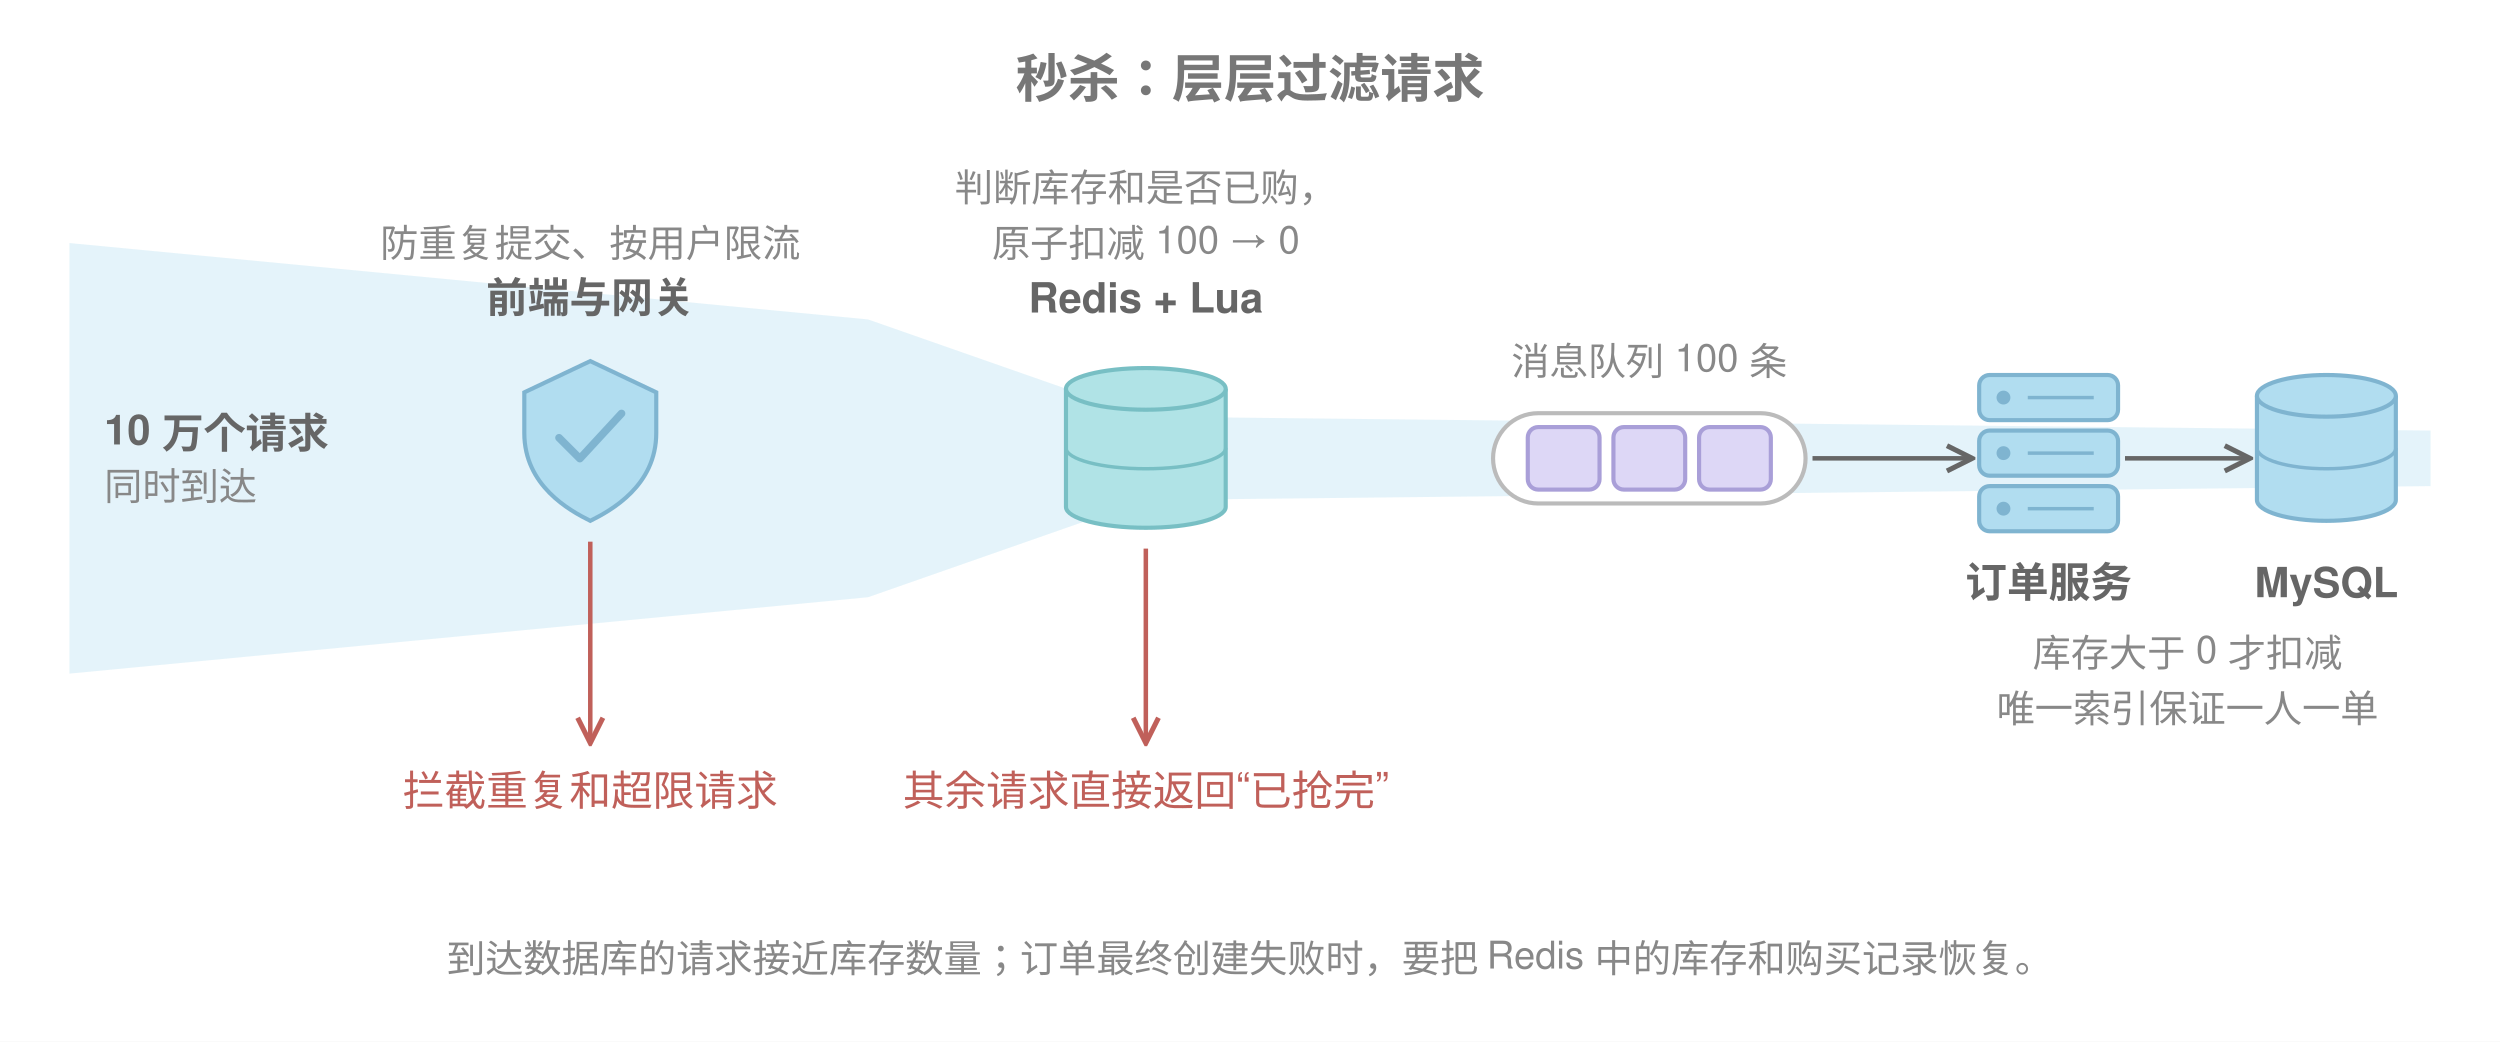
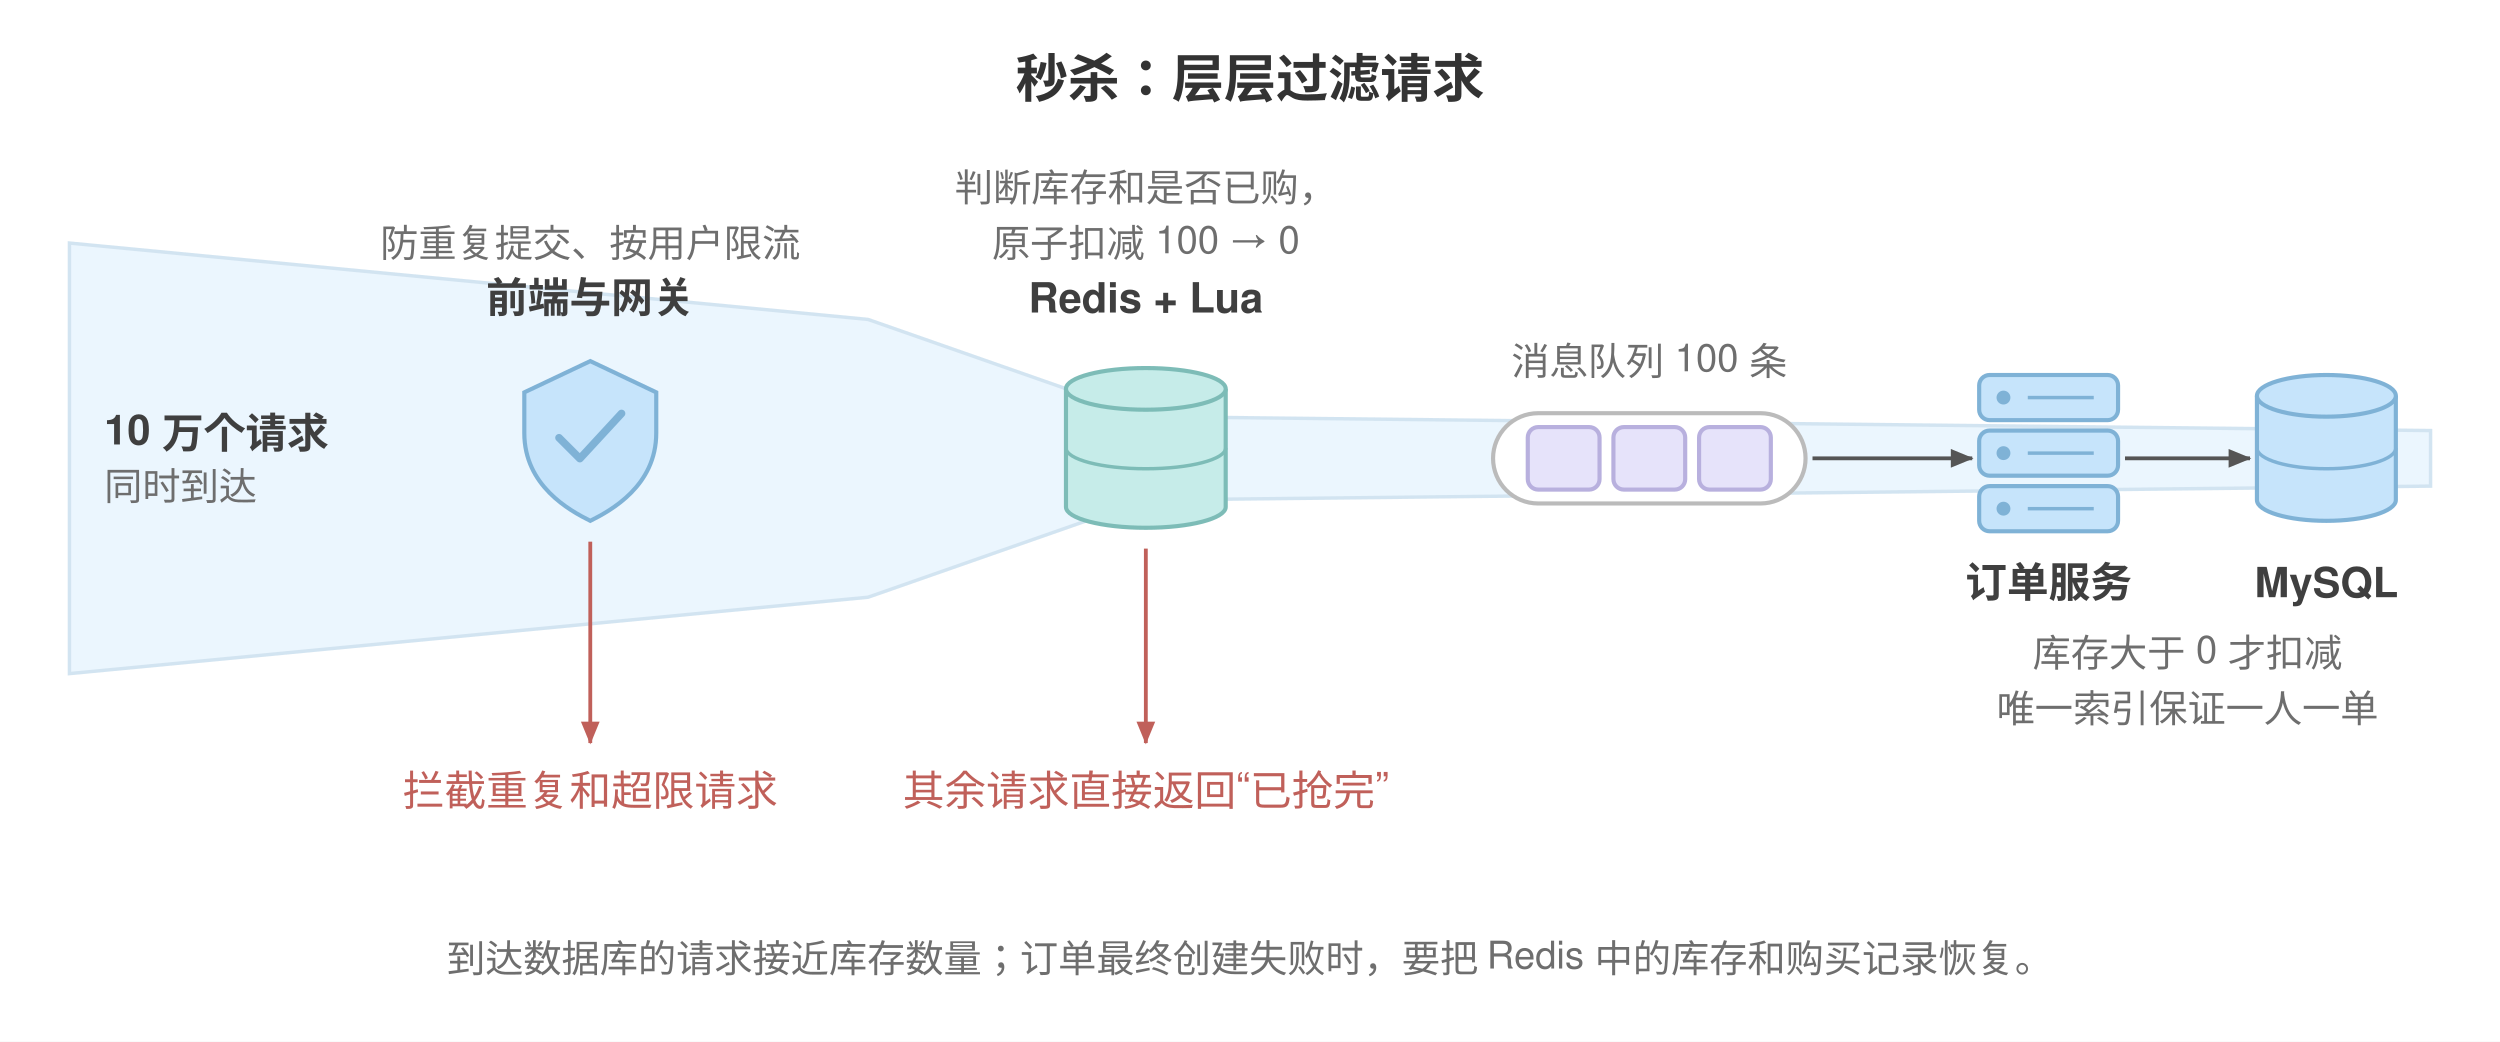
<svg xmlns="http://www.w3.org/2000/svg" width="720" height="300" viewBox="0 0 720 300">
  <style>
-     text { font-family: "PingFang SC", "Microsoft YaHei", Helvetica, Arial, sans-serif; fill: #666; font-size: 12px; }
-     .title { font-weight: bold; font-size: 15px; fill: #777; text-anchor: middle; }
+     text { font-family: "PingFang SC", "Microsoft YaHei", Helvetica, Arial, sans-serif; fill: #3F3F3F; font-size: 12px; }
+     .title { font-weight: bold; font-size: 15px; fill: #333; text-anchor: middle; }
    .b { font-weight: bold; }
    .c { text-anchor: middle; }
    .e { text-anchor: end; }
    .note { fill: #C0605A; }
    .ok { fill: #6A9F68; }
-     .sub { font-size: 11px; fill: #888; }
+     .sub { font-size: 11px; fill: #6E6E6E; }
    .mono { font-family: Menlo, Consolas, monospace; }
-     .arrow { stroke: #666; stroke-width: 1.3; fill: none; marker-end: url(#a); }
+     .arrow { stroke: #555; stroke-width: 1.1; fill: none; marker-end: url(#a); }
    .red { stroke: #C0605A; marker-end: url(#r); }
    .green { stroke: #6A9F68; marker-end: url(#g); }
    .dash { stroke-dasharray: 5 4; }
-     .line { stroke: #666; stroke-width: 1.3; fill: none; }
+     .line { stroke: #555; stroke-width: 1.1; fill: none; }
    .frame { fill: none; stroke: #999; stroke-width: 1; stroke-dasharray: 4 3; }
    .shadow { fill: #DADADA; }
  </style>
  <defs>
    <marker id="a" viewBox="0 0 10 10" refX="9" refY="5" markerWidth="7" markerHeight="7" orient="auto-start-reverse">
-       <path d="M1,1 L9,5 L1,9" fill="none" stroke="#666" stroke-width="1.6" />
+       <path d="M1,1.5 L9.5,5 L1,8.5 z" fill="#555" />
    </marker>
    <marker id="r" viewBox="0 0 10 10" refX="9" refY="5" markerWidth="7" markerHeight="7" orient="auto-start-reverse">
-       <path d="M1,1 L9,5 L1,9" fill="none" stroke="#C0605A" stroke-width="1.6" />
+       <path d="M1,1.5 L9.5,5 L1,8.5 z" fill="#C0605A" />
    </marker>
    <marker id="g" viewBox="0 0 10 10" refX="9" refY="5" markerWidth="7" markerHeight="7" orient="auto-start-reverse">
-       <path d="M1,1 L9,5 L1,9" fill="none" stroke="#6A9F68" stroke-width="1.6" />
+       <path d="M1,1.5 L9.5,5 L1,8.5 z" fill="#6A9F68" />
    </marker>
  </defs>
  <rect width="100%" height="100%" fill="#FFFFFF" />
  <text x="360" y="28" class="title">秒杀：层层过滤请求</text>
-   <path d="M20,70 L250,92 L330,120 L700,124 L700,140 L330,144 L250,172 L20,194 Z" fill="#B1DDF0" opacity="0.35" />
+   <path d="M20,70 L250,92 L330,120 L700,124 L700,140 L330,144 L250,172 L20,194 Z" fill="#C6E4FB" opacity="0.35" stroke="#7FB2D6" />
  <text x="30" y="128" class="b">10 万个请求</text>
  <text x="30" y="144" class="sub">同时到达</text>
-   <path d="M170,104 L189,113 V124.7 C189,139.88 176,147 170,150 C164,147 151,139.88 151,124.7 V113 Z" fill="#B1DDF0" stroke="#7FB4D0" stroke-width="1.2" />
-   <path d="M161,126.08 l6,6 l12,-13" fill="none" stroke="#7FB4D0" stroke-width="2.2" stroke-linecap="round" stroke-linejoin="round" />
+   <path d="M170,104 L189,113 V124.7 C189,139.88 176,147 170,150 C164,147 151,139.88 151,124.7 V113 Z" fill="#C6E4FB" stroke="#7FB2D6" stroke-width="1.2" />
+   <path d="M161,126.08 l6,6 l12,-13" fill="none" stroke="#7FB2D6" stroke-width="2.2" stroke-linecap="round" stroke-linejoin="round" />
  <text x="170" y="90" class="c b">前端与网关</text>
  <text x="170" y="74" class="c sub">防重复提交、按用户限流</text>
-   <path d="M307,112 v34 a23,6 0 0 0 46,0 v-34" fill="#B0E3E6" stroke="#78BFC4" stroke-width="1.2" />
-   <ellipse cx="330" cy="112" rx="23" ry="6" fill="#B0E3E6" stroke="#78BFC4" stroke-width="1.2" />
-   <path d="M307,129 a23,6 0 0 0 46,0" fill="none" stroke="#78BFC4" stroke-width="1" />
+   <path d="M307,112 v34 a23,6 0 0 0 46,0 v-34" fill="#C6ECE9" stroke="#7DBCB7" stroke-width="1.2" />
+   <ellipse cx="330" cy="112" rx="23" ry="6" fill="#C6ECE9" stroke="#7DBCB7" stroke-width="1.2" />
+   <path d="M307,129 a23,6 0 0 0 46,0" fill="none" stroke="#7DBCB7" stroke-width="1" />
  <text x="330" y="90" class="c b">Redis + Lua</text>
  <text x="330" y="58" class="c sub">判断库存和是否已购，</text>
  <text x="330" y="74" class="c sub">原子扣减 100 → 0</text>
  <rect x="430" y="119" width="90" height="26" rx="13" fill="#FFFFFF" stroke="#BBBBBB" stroke-width="1.2" />
-   <rect x="440" y="123" width="20.667" height="18" rx="3" fill="#DDD7F6" stroke="#A99FD8" stroke-width="1.2" />
+   <rect x="440" y="123" width="20.667" height="18" rx="3" fill="#E6E3FA" stroke="#B8B0DE" stroke-width="1.2" />
  <text x="450.333" y="136" class="c sub" />
-   <rect x="464.667" y="123" width="20.667" height="18" rx="3" fill="#DDD7F6" stroke="#A99FD8" stroke-width="1.2" />
+   <rect x="464.667" y="123" width="20.667" height="18" rx="3" fill="#E6E3FA" stroke="#B8B0DE" stroke-width="1.2" />
  <text x="475" y="136" class="c sub" />
-   <rect x="489.333" y="123" width="20.667" height="18" rx="3" fill="#DDD7F6" stroke="#A99FD8" stroke-width="1.2" />
+   <rect x="489.333" y="123" width="20.667" height="18" rx="3" fill="#E6E3FA" stroke="#B8B0DE" stroke-width="1.2" />
  <text x="499.667" y="136" class="c sub" />
  <text x="475" y="108" class="c sub">消息队列 100 条</text>
-   <rect x="570" y="108" width="40" height="13" rx="3" fill="#B1DDF0" stroke="#7FB4D0" stroke-width="1.2" />
-   <circle cx="577" cy="114.5" r="2" fill="#7FB4D0" />
-   <line x1="584" y1="114.5" x2="603" y2="114.5" stroke="#7FB4D0" stroke-width="1" />
-   <rect x="570" y="124" width="40" height="13" rx="3" fill="#B1DDF0" stroke="#7FB4D0" stroke-width="1.2" />
-   <circle cx="577" cy="130.5" r="2" fill="#7FB4D0" />
-   <line x1="584" y1="130.5" x2="603" y2="130.5" stroke="#7FB4D0" stroke-width="1" />
-   <rect x="570" y="140" width="40" height="13" rx="3" fill="#B1DDF0" stroke="#7FB4D0" stroke-width="1.2" />
-   <circle cx="577" cy="146.5" r="2" fill="#7FB4D0" />
-   <line x1="584" y1="146.5" x2="603" y2="146.5" stroke="#7FB4D0" stroke-width="1" />
+   <rect x="570" y="108" width="40" height="13" rx="3" fill="#C6E4FB" stroke="#7FB2D6" stroke-width="1.2" />
+   <circle cx="577" cy="114.5" r="2" fill="#7FB2D6" />
+   <line x1="584" y1="114.5" x2="603" y2="114.5" stroke="#7FB2D6" stroke-width="1" />
+   <rect x="570" y="124" width="40" height="13" rx="3" fill="#C6E4FB" stroke="#7FB2D6" stroke-width="1.2" />
+   <circle cx="577" cy="130.5" r="2" fill="#7FB2D6" />
+   <line x1="584" y1="130.5" x2="603" y2="130.5" stroke="#7FB2D6" stroke-width="1" />
+   <rect x="570" y="140" width="40" height="13" rx="3" fill="#C6E4FB" stroke="#7FB2D6" stroke-width="1.2" />
+   <circle cx="577" cy="146.5" r="2" fill="#7FB2D6" />
+   <line x1="584" y1="146.5" x2="603" y2="146.5" stroke="#7FB2D6" stroke-width="1" />
  <text x="590" y="172" class="c b">订单服务</text>
-   <path d="M650,114 v30 a20,6 0 0 0 40,0 v-30" fill="#B1DDF0" stroke="#7FB4D0" stroke-width="1.2" />
-   <ellipse cx="670" cy="114" rx="20" ry="6" fill="#B1DDF0" stroke="#7FB4D0" stroke-width="1.2" />
-   <path d="M650,129 a20,6 0 0 0 40,0" fill="none" stroke="#7FB4D0" stroke-width="1" />
+   <path d="M650,114 v30 a20,6 0 0 0 40,0 v-30" fill="#C6E4FB" stroke="#7FB2D6" stroke-width="1.2" />
+   <ellipse cx="670" cy="114" rx="20" ry="6" fill="#C6E4FB" stroke="#7FB2D6" stroke-width="1.2" />
+   <path d="M650,129 a20,6 0 0 0 40,0" fill="none" stroke="#7FB2D6" stroke-width="1" />
  <text x="670" y="172" class="c b">MySQL</text>
  <line x1="522" y1="132" x2="568" y2="132" class="arrow " />
  <line x1="612" y1="132" x2="648" y2="132" class="arrow " />
  <text x="630" y="192" class="c sub">库存大于 0 才扣减</text>
  <text x="630" y="208" class="c sub">唯一索引保证一人一单</text>
  <line x1="330" y1="158" x2="330" y2="214" class="arrow red" />
  <text x="330" y="232" class="c note">其余请求直接返回“已抢完”</text>
  <line x1="170" y1="156" x2="170" y2="214" class="arrow red" />
  <text x="170" y="232" class="c note">拦截重复和超限请求</text>
  <text x="360" y="280" class="c sub">到达数据库的请求接近库存数量；订单最终创建失败时，要把 Redis 中的库存和购买记录恢复。</text>
</svg>
